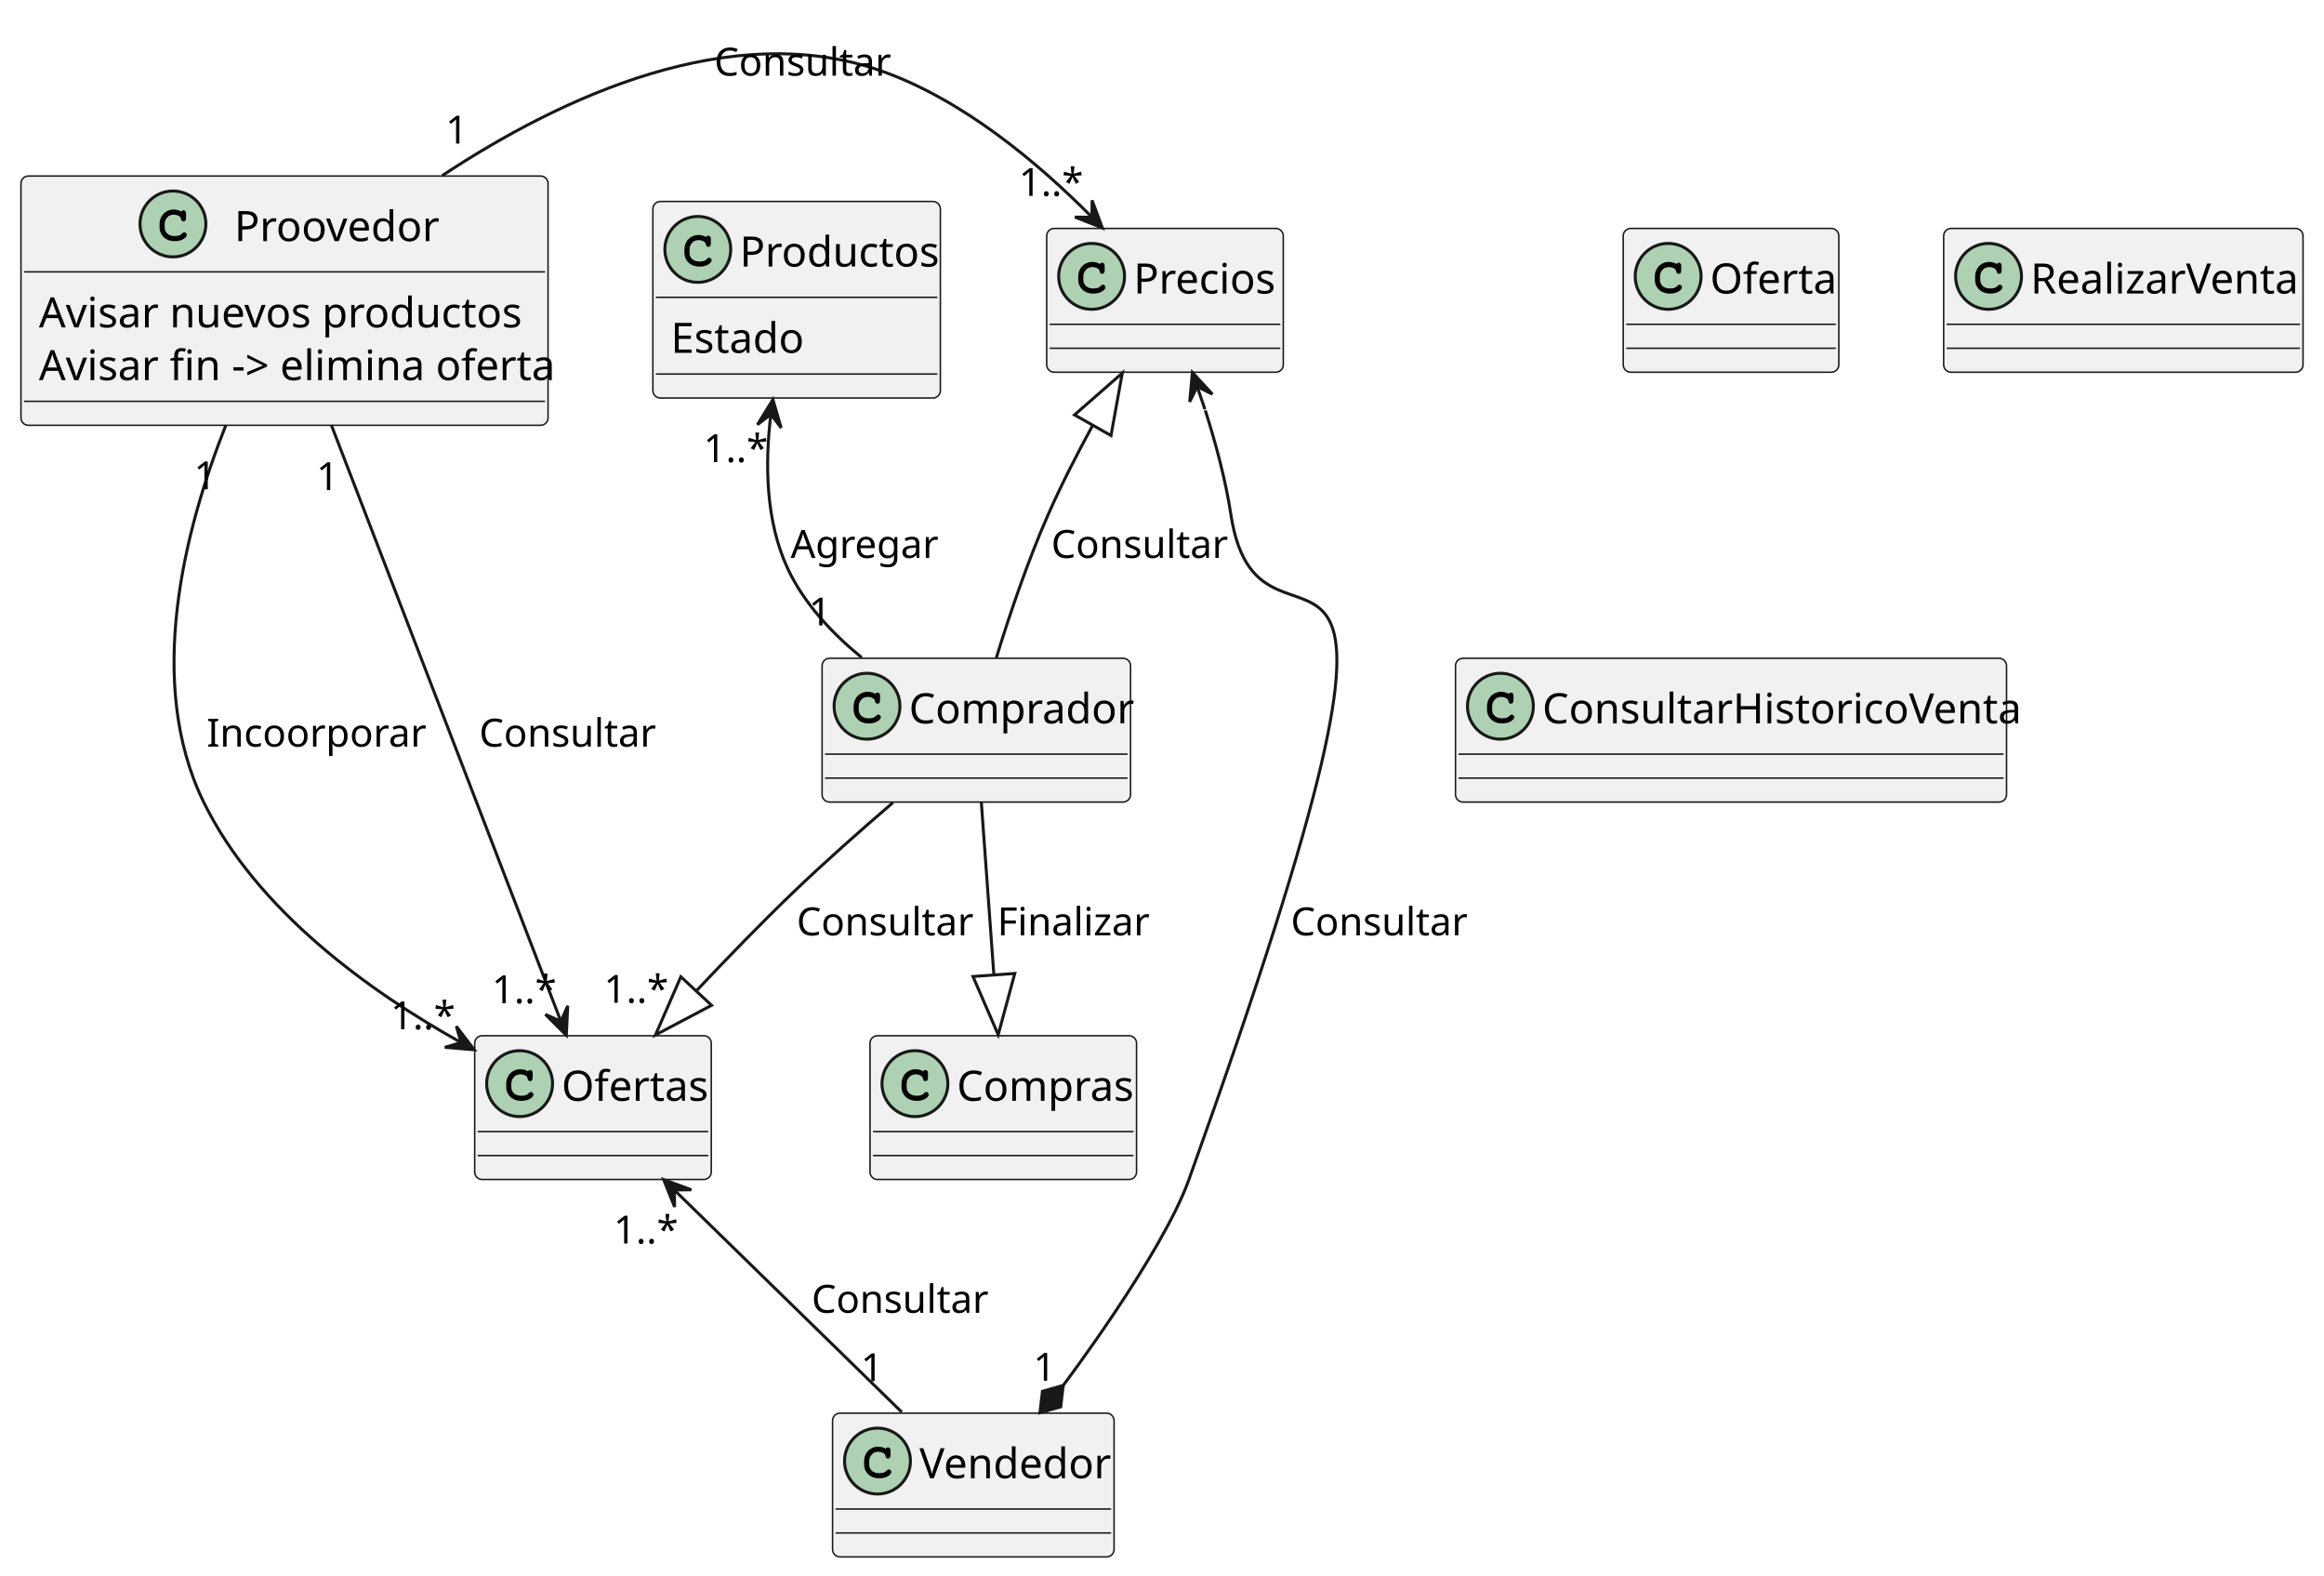
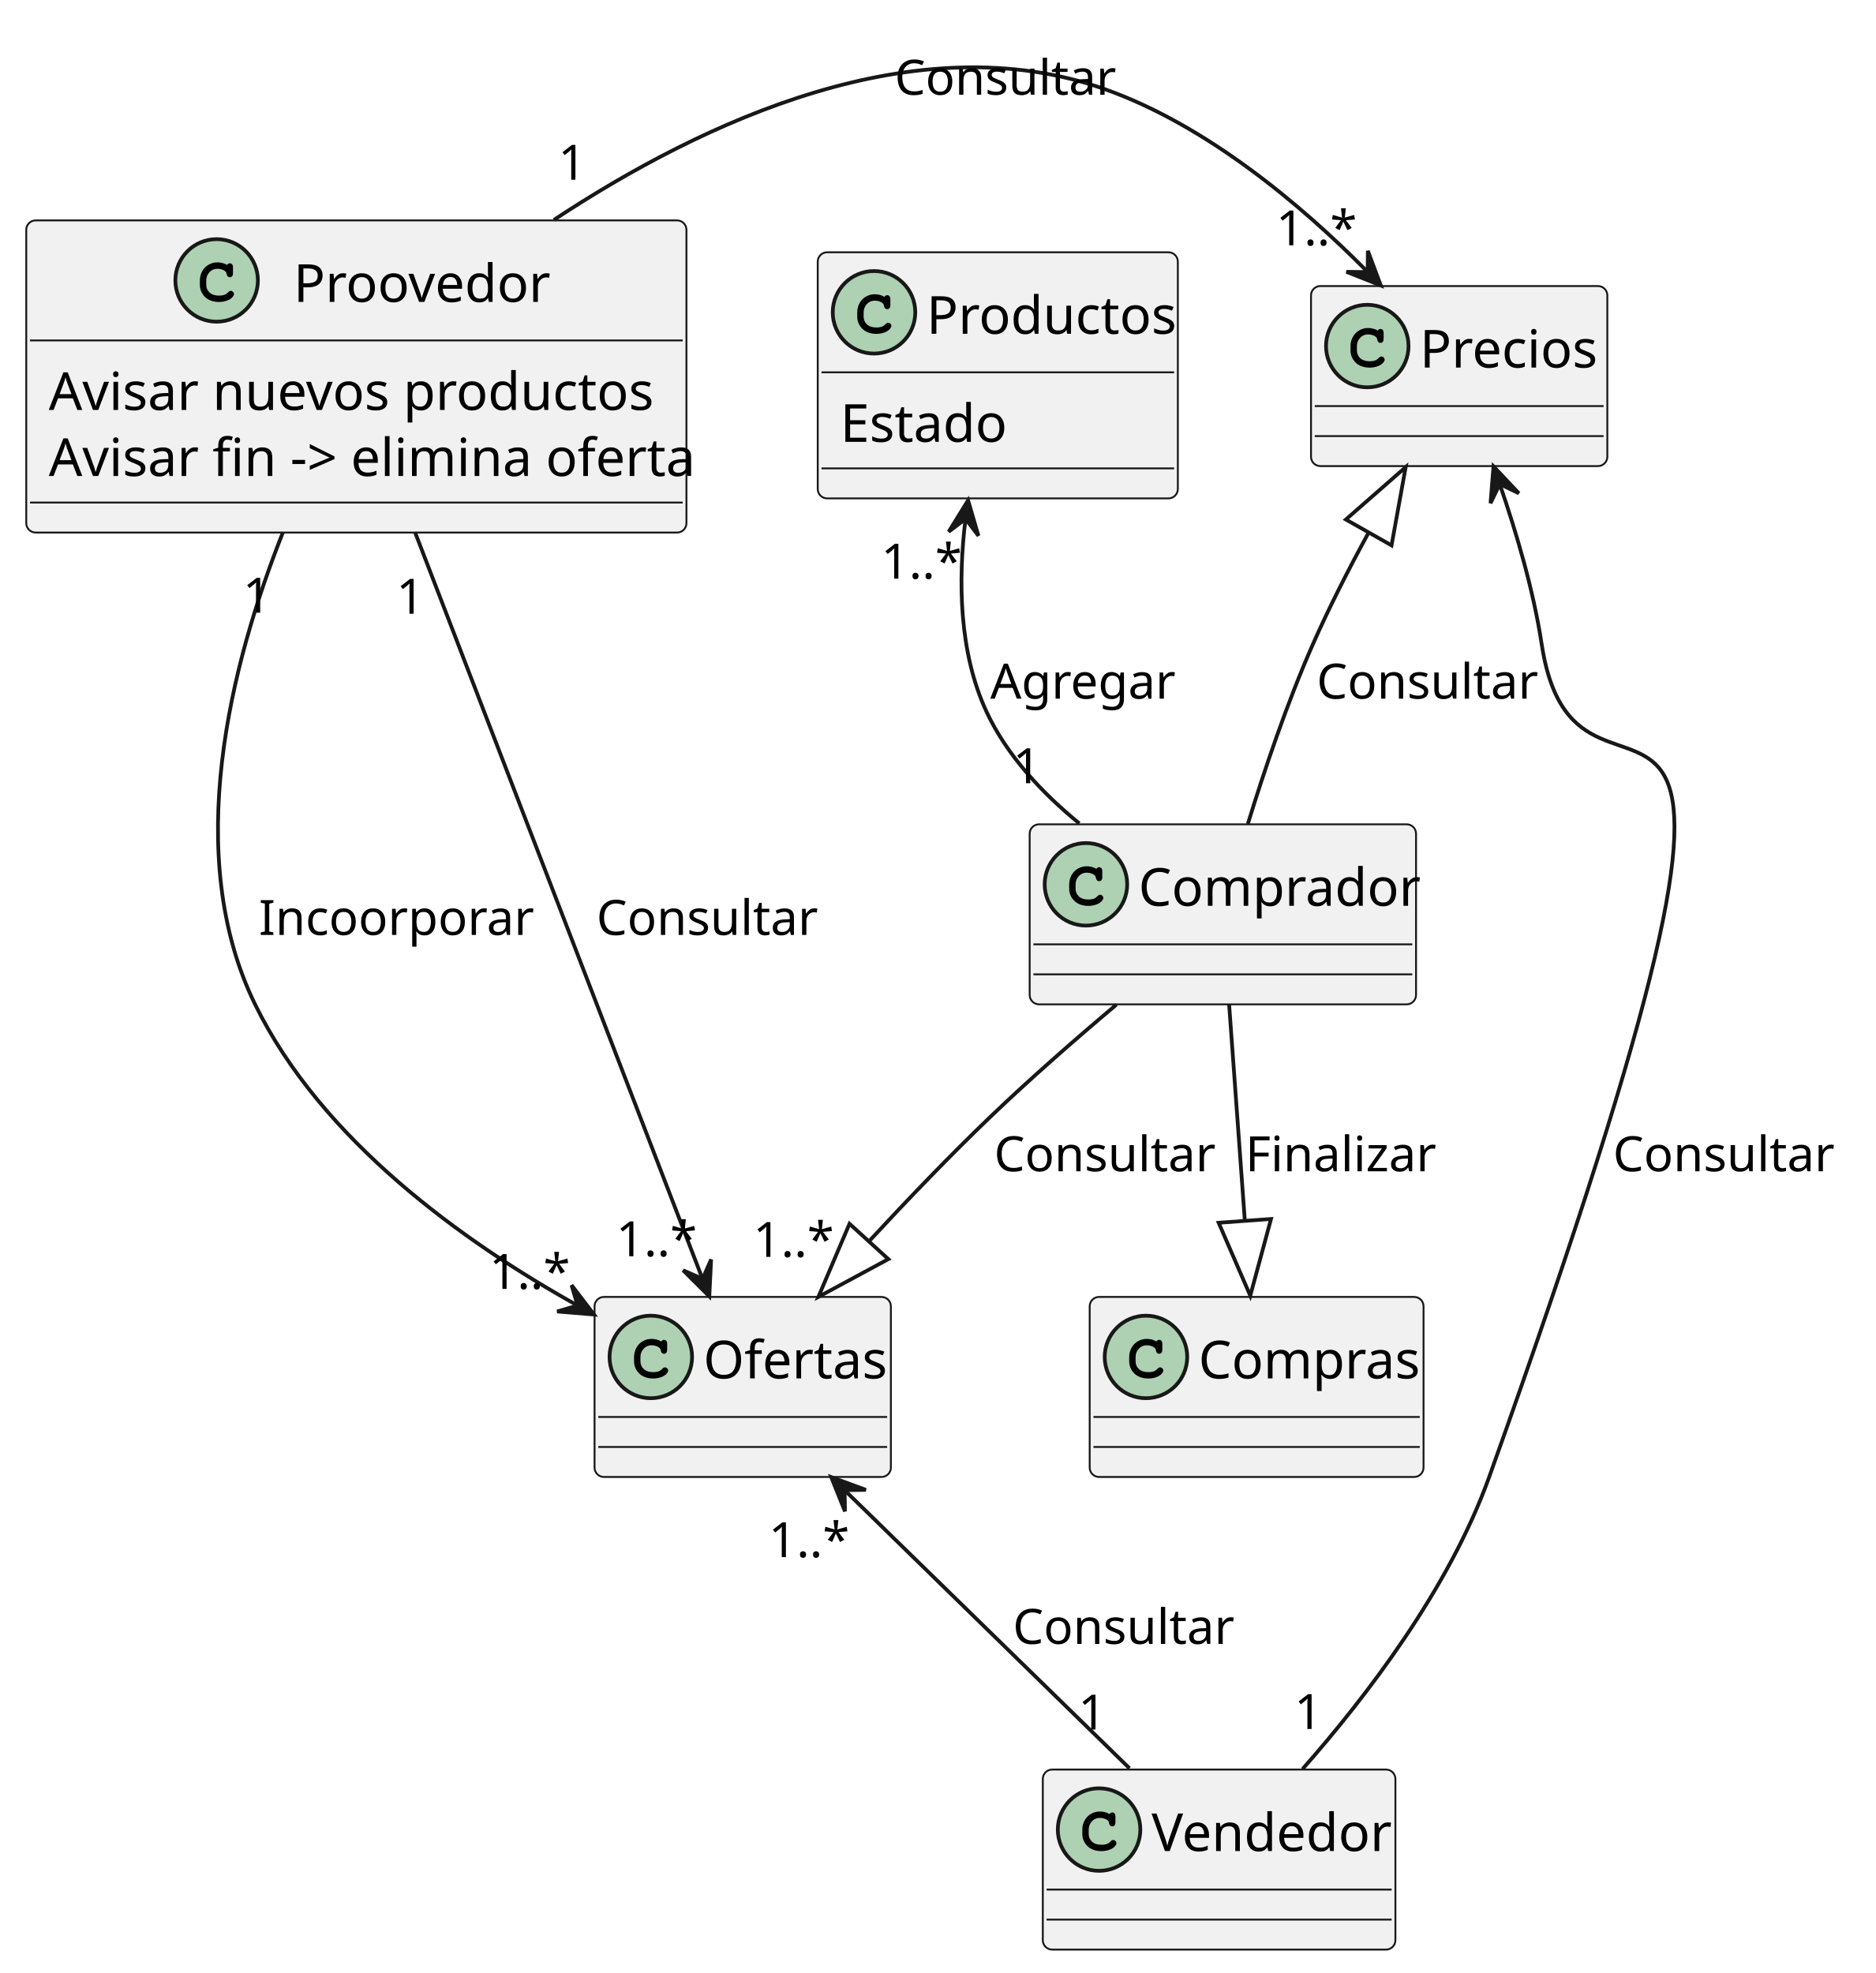
- <svg xmlns="http://www.w3.org/2000/svg" contentStyleType="text/css" height="526px" preserveAspectRatio="none" style="width:776px;height:526px;background:#FFFFFF;" version="1.1" viewBox="0 0 776 526" width="776px" zoomAndPan="magnify">
+ <svg xmlns="http://www.w3.org/2000/svg" contentStyleType="text/css" height="526px" preserveAspectRatio="none" style="width:500px;height:526px;background:#FFFFFF;" version="1.1" viewBox="0 0 500 526" width="500px" zoomAndPan="magnify">
  <defs />
  <g>
    <g id="elem_Proovedor">
      <rect codeLine="2" fill="#F1F1F1" height="83.219" id="Proovedor" rx="2.5" ry="2.5" style="stroke:#181818;stroke-width:0.5;" width="176" x="7" y="58.76" />
      <ellipse cx="57.75" cy="74.76" fill="#ADD1B2" rx="11" ry="11" style="stroke:#181818;stroke-width:1.0;" />
      <path d="M60.516,70.635 Q60.672,70.416 60.859,70.307 Q61.047,70.198 61.266,70.198 Q61.641,70.198 61.875,70.463 Q62.109,70.713 62.109,71.323 L62.109,72.776 Q62.109,73.385 61.875,73.651 Q61.641,73.916 61.266,73.916 Q60.922,73.916 60.719,73.713 Q60.516,73.526 60.406,73.01 Q60.359,72.651 60.172,72.463 Q59.844,72.088 59.234,71.869 Q58.625,71.651 58,71.651 Q57.234,71.651 56.594,71.979 Q55.969,72.307 55.469,73.057 Q54.984,73.807 54.984,74.838 L54.984,75.932 Q54.984,77.166 55.875,77.994 Q56.766,78.807 58.359,78.807 Q59.297,78.807 59.953,78.557 Q60.344,78.401 60.766,77.963 Q61.031,77.698 61.172,77.619 Q61.328,77.541 61.531,77.541 Q61.859,77.541 62.109,77.807 Q62.375,78.057 62.375,78.401 Q62.375,78.744 62.031,79.151 Q61.531,79.729 60.734,80.057 Q59.656,80.51 58.359,80.51 Q56.844,80.51 55.641,79.885 Q54.656,79.385 53.969,78.323 Q53.281,77.244 53.281,75.963 L53.281,74.807 Q53.281,73.479 53.891,72.338 Q54.516,71.182 55.609,70.573 Q56.703,69.948 57.938,69.948 Q58.672,69.948 59.312,70.119 Q59.969,70.276 60.516,70.635 Z " fill="#000000" />
      <text fill="#000000" font-family="sans-serif" font-size="14" lengthAdjust="spacing" textLength="66" x="78.25" y="80.489">Proovedor</text>
      <line style="stroke:#181818;stroke-width:0.5;" x1="8" x2="182" y1="90.76" y2="90.76" />
      <text fill="#000000" font-family="sans-serif" font-size="14" lengthAdjust="spacing" textLength="156" x="13" y="109.293">Avisar nuevos productos</text>
      <text fill="#000000" font-family="sans-serif" font-size="14" lengthAdjust="spacing" textLength="164" x="13" y="126.903">Avisar fin -&gt; elimina oferta</text>
      <line style="stroke:#181818;stroke-width:0.5;" x1="8" x2="182" y1="133.979" y2="133.979" />
    </g>
    <g id="elem_Productos">
      <rect codeLine="8" fill="#F1F1F1" height="65.609" id="Productos" rx="2.5" ry="2.5" style="stroke:#181818;stroke-width:0.5;" width="96" x="218" y="67.26" />
      <ellipse cx="233" cy="83.26" fill="#ADD1B2" rx="11" ry="11" style="stroke:#181818;stroke-width:1.0;" />
      <path d="M235.766,79.135 Q235.922,78.916 236.109,78.807 Q236.297,78.698 236.516,78.698 Q236.891,78.698 237.125,78.963 Q237.359,79.213 237.359,79.823 L237.359,81.276 Q237.359,81.885 237.125,82.151 Q236.891,82.416 236.516,82.416 Q236.172,82.416 235.969,82.213 Q235.766,82.026 235.656,81.51 Q235.609,81.151 235.422,80.963 Q235.094,80.588 234.484,80.369 Q233.875,80.151 233.25,80.151 Q232.484,80.151 231.844,80.479 Q231.219,80.807 230.719,81.557 Q230.234,82.307 230.234,83.338 L230.234,84.432 Q230.234,85.666 231.125,86.494 Q232.016,87.307 233.609,87.307 Q234.547,87.307 235.203,87.057 Q235.594,86.901 236.016,86.463 Q236.281,86.198 236.422,86.119 Q236.578,86.041 236.781,86.041 Q237.109,86.041 237.359,86.307 Q237.625,86.557 237.625,86.901 Q237.625,87.244 237.281,87.651 Q236.781,88.229 235.984,88.557 Q234.906,89.01 233.609,89.01 Q232.094,89.01 230.891,88.385 Q229.906,87.885 229.219,86.823 Q228.531,85.744 228.531,84.463 L228.531,83.307 Q228.531,81.979 229.141,80.838 Q229.766,79.682 230.859,79.073 Q231.953,78.448 233.188,78.448 Q233.922,78.448 234.562,78.619 Q235.219,78.776 235.766,79.135 Z " fill="#000000" />
      <text fill="#000000" font-family="sans-serif" font-size="14" lengthAdjust="spacing" textLength="64" x="247" y="88.989">Productos</text>
      <line style="stroke:#181818;stroke-width:0.5;" x1="219" x2="313" y1="99.26" y2="99.26" />
      <text fill="#000000" font-family="sans-serif" font-size="14" lengthAdjust="spacing" textLength="44" x="224" y="117.793">Estado</text>
      <line style="stroke:#181818;stroke-width:0.5;" x1="219" x2="313" y1="124.869" y2="124.869" />
-     </g>
-     <g id="elem_Oferta">
-       <rect codeLine="11" fill="#F1F1F1" height="48" id="Oferta" rx="2.5" ry="2.5" style="stroke:#181818;stroke-width:0.5;" width="72" x="542" y="76.26" />
-       <ellipse cx="557" cy="92.26" fill="#ADD1B2" rx="11" ry="11" style="stroke:#181818;stroke-width:1.0;" />
-       <path d="M559.766,88.135 Q559.922,87.916 560.109,87.807 Q560.297,87.698 560.516,87.698 Q560.891,87.698 561.125,87.963 Q561.359,88.213 561.359,88.823 L561.359,90.276 Q561.359,90.885 561.125,91.151 Q560.891,91.416 560.516,91.416 Q560.172,91.416 559.969,91.213 Q559.766,91.026 559.656,90.51 Q559.609,90.151 559.422,89.963 Q559.094,89.588 558.484,89.369 Q557.875,89.151 557.25,89.151 Q556.484,89.151 555.844,89.479 Q555.219,89.807 554.719,90.557 Q554.234,91.307 554.234,92.338 L554.234,93.432 Q554.234,94.666 555.125,95.494 Q556.016,96.307 557.609,96.307 Q558.547,96.307 559.203,96.057 Q559.594,95.901 560.016,95.463 Q560.281,95.198 560.422,95.119 Q560.578,95.041 560.781,95.041 Q561.109,95.041 561.359,95.307 Q561.625,95.557 561.625,95.901 Q561.625,96.244 561.281,96.651 Q560.781,97.229 559.984,97.557 Q558.906,98.01 557.609,98.01 Q556.094,98.01 554.891,97.385 Q553.906,96.885 553.219,95.823 Q552.531,94.744 552.531,93.463 L552.531,92.307 Q552.531,90.979 553.141,89.838 Q553.766,88.682 554.859,88.073 Q555.953,87.448 557.188,87.448 Q557.922,87.448 558.562,87.619 Q559.219,87.776 559.766,88.135 Z " fill="#000000" />
-       <text fill="#000000" font-family="sans-serif" font-size="14" lengthAdjust="spacing" textLength="40" x="571" y="97.989">Oferta</text>
-       <line style="stroke:#181818;stroke-width:0.5;" x1="543" x2="613" y1="108.26" y2="108.26" />
-       <line style="stroke:#181818;stroke-width:0.5;" x1="543" x2="613" y1="116.26" y2="116.26" />
-     </g>
-     <g id="elem_RealizarVenta">
-       <rect codeLine="14" fill="#F1F1F1" height="48" id="RealizarVenta" rx="2.5" ry="2.5" style="stroke:#181818;stroke-width:0.5;" width="120" x="649" y="76.26" />
-       <ellipse cx="664" cy="92.26" fill="#ADD1B2" rx="11" ry="11" style="stroke:#181818;stroke-width:1.0;" />
-       <path d="M666.766,88.135 Q666.922,87.916 667.109,87.807 Q667.297,87.698 667.516,87.698 Q667.891,87.698 668.125,87.963 Q668.359,88.213 668.359,88.823 L668.359,90.276 Q668.359,90.885 668.125,91.151 Q667.891,91.416 667.516,91.416 Q667.172,91.416 666.969,91.213 Q666.766,91.026 666.656,90.51 Q666.609,90.151 666.422,89.963 Q666.094,89.588 665.484,89.369 Q664.875,89.151 664.25,89.151 Q663.484,89.151 662.844,89.479 Q662.219,89.807 661.719,90.557 Q661.234,91.307 661.234,92.338 L661.234,93.432 Q661.234,94.666 662.125,95.494 Q663.016,96.307 664.609,96.307 Q665.547,96.307 666.203,96.057 Q666.594,95.901 667.016,95.463 Q667.281,95.198 667.422,95.119 Q667.578,95.041 667.781,95.041 Q668.109,95.041 668.359,95.307 Q668.625,95.557 668.625,95.901 Q668.625,96.244 668.281,96.651 Q667.781,97.229 666.984,97.557 Q665.906,98.01 664.609,98.01 Q663.094,98.01 661.891,97.385 Q660.906,96.885 660.219,95.823 Q659.531,94.744 659.531,93.463 L659.531,92.307 Q659.531,90.979 660.141,89.838 Q660.766,88.682 661.859,88.073 Q662.953,87.448 664.188,87.448 Q664.922,87.448 665.562,87.619 Q666.219,87.776 666.766,88.135 Z " fill="#000000" />
-       <text fill="#000000" font-family="sans-serif" font-size="14" lengthAdjust="spacing" textLength="88" x="678" y="97.989">RealizarVenta</text>
-       <line style="stroke:#181818;stroke-width:0.5;" x1="650" x2="768" y1="108.26" y2="108.26" />
-       <line style="stroke:#181818;stroke-width:0.5;" x1="650" x2="768" y1="116.26" y2="116.26" />
-     </g>
-     <g id="elem_ConsultarHistoricoVenta">
-       <rect codeLine="17" fill="#F1F1F1" height="48" id="ConsultarHistoricoVenta" rx="2.5" ry="2.5" style="stroke:#181818;stroke-width:0.5;" width="184" x="486" y="219.76" />
-       <ellipse cx="501" cy="235.76" fill="#ADD1B2" rx="11" ry="11" style="stroke:#181818;stroke-width:1.0;" />
-       <path d="M503.766,231.635 Q503.922,231.416 504.109,231.307 Q504.297,231.197 504.516,231.197 Q504.891,231.197 505.125,231.463 Q505.359,231.713 505.359,232.322 L505.359,233.776 Q505.359,234.385 505.125,234.651 Q504.891,234.916 504.516,234.916 Q504.172,234.916 503.969,234.713 Q503.766,234.526 503.656,234.01 Q503.609,233.651 503.422,233.463 Q503.094,233.088 502.484,232.869 Q501.875,232.651 501.25,232.651 Q500.484,232.651 499.844,232.979 Q499.219,233.307 498.719,234.057 Q498.234,234.807 498.234,235.838 L498.234,236.932 Q498.234,238.166 499.125,238.994 Q500.016,239.807 501.609,239.807 Q502.547,239.807 503.203,239.557 Q503.594,239.401 504.016,238.963 Q504.281,238.697 504.422,238.619 Q504.578,238.541 504.781,238.541 Q505.109,238.541 505.359,238.807 Q505.625,239.057 505.625,239.401 Q505.625,239.744 505.281,240.151 Q504.781,240.729 503.984,241.057 Q502.906,241.51 501.609,241.51 Q500.094,241.51 498.891,240.885 Q497.906,240.385 497.219,239.322 Q496.531,238.244 496.531,236.963 L496.531,235.807 Q496.531,234.479 497.141,233.338 Q497.766,232.182 498.859,231.572 Q499.953,230.947 501.188,230.947 Q501.922,230.947 502.562,231.119 Q503.219,231.276 503.766,231.635 Z " fill="#000000" />
-       <text fill="#000000" font-family="sans-serif" font-size="14" lengthAdjust="spacing" textLength="152" x="515" y="241.488">ConsultarHistoricoVenta</text>
-       <line style="stroke:#181818;stroke-width:0.5;" x1="487" x2="669" y1="251.76" y2="251.76" />
-       <line style="stroke:#181818;stroke-width:0.5;" x1="487" x2="669" y1="259.76" y2="259.76" />
    </g>
    <g id="elem_Compras">
      <rect fill="#F1F1F1" height="48" id="Compras" rx="2.5" ry="2.5" style="stroke:#181818;stroke-width:0.5;" width="89" x="290.5" y="345.76" />
      <ellipse cx="305.5" cy="361.76" fill="#ADD1B2" rx="11" ry="11" style="stroke:#181818;stroke-width:1.0;" />
      <path d="M308.266,357.635 Q308.422,357.416 308.609,357.307 Q308.797,357.197 309.016,357.197 Q309.391,357.197 309.625,357.463 Q309.859,357.713 309.859,358.322 L309.859,359.776 Q309.859,360.385 309.625,360.651 Q309.391,360.916 309.016,360.916 Q308.672,360.916 308.469,360.713 Q308.266,360.526 308.156,360.01 Q308.109,359.651 307.922,359.463 Q307.594,359.088 306.984,358.869 Q306.375,358.651 305.75,358.651 Q304.984,358.651 304.344,358.979 Q303.719,359.307 303.219,360.057 Q302.734,360.807 302.734,361.838 L302.734,362.932 Q302.734,364.166 303.625,364.994 Q304.516,365.807 306.109,365.807 Q307.047,365.807 307.703,365.557 Q308.094,365.401 308.516,364.963 Q308.781,364.697 308.922,364.619 Q309.078,364.541 309.281,364.541 Q309.609,364.541 309.859,364.807 Q310.125,365.057 310.125,365.401 Q310.125,365.744 309.781,366.151 Q309.281,366.729 308.484,367.057 Q307.406,367.51 306.109,367.51 Q304.594,367.51 303.391,366.885 Q302.406,366.385 301.719,365.322 Q301.031,364.244 301.031,362.963 L301.031,361.807 Q301.031,360.479 301.641,359.338 Q302.266,358.182 303.359,357.572 Q304.453,356.947 305.688,356.947 Q306.422,356.947 307.062,357.119 Q307.719,357.276 308.266,357.635 Z " fill="#000000" />
      <text fill="#000000" font-family="sans-serif" font-size="14" lengthAdjust="spacing" textLength="57" x="319.5" y="367.488">Compras</text>
      <line style="stroke:#181818;stroke-width:0.5;" x1="291.5" x2="378.5" y1="377.76" y2="377.76" />
      <line style="stroke:#181818;stroke-width:0.5;" x1="291.5" x2="378.5" y1="385.76" y2="385.76" />
    </g>
    <g id="elem_Comprador">
      <rect fill="#F1F1F1" height="48" id="Comprador" rx="2.5" ry="2.5" style="stroke:#181818;stroke-width:0.5;" width="103" x="274.5" y="219.76" />
      <ellipse cx="289.5" cy="235.76" fill="#ADD1B2" rx="11" ry="11" style="stroke:#181818;stroke-width:1.0;" />
      <path d="M292.266,231.635 Q292.422,231.416 292.609,231.307 Q292.797,231.197 293.016,231.197 Q293.391,231.197 293.625,231.463 Q293.859,231.713 293.859,232.322 L293.859,233.776 Q293.859,234.385 293.625,234.651 Q293.391,234.916 293.016,234.916 Q292.672,234.916 292.469,234.713 Q292.266,234.526 292.156,234.01 Q292.109,233.651 291.922,233.463 Q291.594,233.088 290.984,232.869 Q290.375,232.651 289.75,232.651 Q288.984,232.651 288.344,232.979 Q287.719,233.307 287.219,234.057 Q286.734,234.807 286.734,235.838 L286.734,236.932 Q286.734,238.166 287.625,238.994 Q288.516,239.807 290.109,239.807 Q291.047,239.807 291.703,239.557 Q292.094,239.401 292.516,238.963 Q292.781,238.697 292.922,238.619 Q293.078,238.541 293.281,238.541 Q293.609,238.541 293.859,238.807 Q294.125,239.057 294.125,239.401 Q294.125,239.744 293.781,240.151 Q293.281,240.729 292.484,241.057 Q291.406,241.51 290.109,241.51 Q288.594,241.51 287.391,240.885 Q286.406,240.385 285.719,239.322 Q285.031,238.244 285.031,236.963 L285.031,235.807 Q285.031,234.479 285.641,233.338 Q286.266,232.182 287.359,231.572 Q288.453,230.947 289.688,230.947 Q290.422,230.947 291.062,231.119 Q291.719,231.276 292.266,231.635 Z " fill="#000000" />
      <text fill="#000000" font-family="sans-serif" font-size="14" lengthAdjust="spacing" textLength="71" x="303.5" y="241.488">Comprador</text>
      <line style="stroke:#181818;stroke-width:0.5;" x1="275.5" x2="376.5" y1="251.76" y2="251.76" />
      <line style="stroke:#181818;stroke-width:0.5;" x1="275.5" x2="376.5" y1="259.76" y2="259.76" />
    </g>
    <g id="elem_Ofertas">
      <rect fill="#F1F1F1" height="48" id="Ofertas" rx="2.5" ry="2.5" style="stroke:#181818;stroke-width:0.5;" width="79" x="158.5" y="345.76" />
      <ellipse cx="173.5" cy="361.76" fill="#ADD1B2" rx="11" ry="11" style="stroke:#181818;stroke-width:1.0;" />
      <path d="M176.266,357.635 Q176.422,357.416 176.609,357.307 Q176.797,357.197 177.016,357.197 Q177.391,357.197 177.625,357.463 Q177.859,357.713 177.859,358.322 L177.859,359.776 Q177.859,360.385 177.625,360.651 Q177.391,360.916 177.016,360.916 Q176.672,360.916 176.469,360.713 Q176.266,360.526 176.156,360.01 Q176.109,359.651 175.922,359.463 Q175.594,359.088 174.984,358.869 Q174.375,358.651 173.75,358.651 Q172.984,358.651 172.344,358.979 Q171.719,359.307 171.219,360.057 Q170.734,360.807 170.734,361.838 L170.734,362.932 Q170.734,364.166 171.625,364.994 Q172.516,365.807 174.109,365.807 Q175.047,365.807 175.703,365.557 Q176.094,365.401 176.516,364.963 Q176.781,364.697 176.922,364.619 Q177.078,364.541 177.281,364.541 Q177.609,364.541 177.859,364.807 Q178.125,365.057 178.125,365.401 Q178.125,365.744 177.781,366.151 Q177.281,366.729 176.484,367.057 Q175.406,367.51 174.109,367.51 Q172.594,367.51 171.391,366.885 Q170.406,366.385 169.719,365.322 Q169.031,364.244 169.031,362.963 L169.031,361.807 Q169.031,360.479 169.641,359.338 Q170.266,358.182 171.359,357.572 Q172.453,356.947 173.688,356.947 Q174.422,356.947 175.062,357.119 Q175.719,357.276 176.266,357.635 Z " fill="#000000" />
      <text fill="#000000" font-family="sans-serif" font-size="14" lengthAdjust="spacing" textLength="47" x="187.5" y="367.488">Ofertas</text>
      <line style="stroke:#181818;stroke-width:0.5;" x1="159.5" x2="236.5" y1="377.76" y2="377.76" />
      <line style="stroke:#181818;stroke-width:0.5;" x1="159.5" x2="236.5" y1="385.76" y2="385.76" />
    </g>
    <g id="elem_Precios">
      <rect fill="#F1F1F1" height="48" id="Precios" rx="2.5" ry="2.5" style="stroke:#181818;stroke-width:0.5;" width="79" x="349.5" y="76.26" />
      <ellipse cx="364.5" cy="92.26" fill="#ADD1B2" rx="11" ry="11" style="stroke:#181818;stroke-width:1.0;" />
      <path d="M367.266,88.135 Q367.422,87.916 367.609,87.807 Q367.797,87.698 368.016,87.698 Q368.391,87.698 368.625,87.963 Q368.859,88.213 368.859,88.823 L368.859,90.276 Q368.859,90.885 368.625,91.151 Q368.391,91.416 368.016,91.416 Q367.672,91.416 367.469,91.213 Q367.266,91.026 367.156,90.51 Q367.109,90.151 366.922,89.963 Q366.594,89.588 365.984,89.369 Q365.375,89.151 364.75,89.151 Q363.984,89.151 363.344,89.479 Q362.719,89.807 362.219,90.557 Q361.734,91.307 361.734,92.338 L361.734,93.432 Q361.734,94.666 362.625,95.494 Q363.516,96.307 365.109,96.307 Q366.047,96.307 366.703,96.057 Q367.094,95.901 367.516,95.463 Q367.781,95.198 367.922,95.119 Q368.078,95.041 368.281,95.041 Q368.609,95.041 368.859,95.307 Q369.125,95.557 369.125,95.901 Q369.125,96.244 368.781,96.651 Q368.281,97.229 367.484,97.557 Q366.406,98.01 365.109,98.01 Q363.594,98.01 362.391,97.385 Q361.406,96.885 360.719,95.823 Q360.031,94.744 360.031,93.463 L360.031,92.307 Q360.031,90.979 360.641,89.838 Q361.266,88.682 362.359,88.073 Q363.453,87.448 364.688,87.448 Q365.422,87.448 366.062,87.619 Q366.719,87.776 367.266,88.135 Z " fill="#000000" />
      <text fill="#000000" font-family="sans-serif" font-size="14" lengthAdjust="spacing" textLength="47" x="378.5" y="97.989">Precios</text>
      <line style="stroke:#181818;stroke-width:0.5;" x1="350.5" x2="427.5" y1="108.26" y2="108.26" />
      <line style="stroke:#181818;stroke-width:0.5;" x1="350.5" x2="427.5" y1="116.26" y2="116.26" />
    </g>
    <g id="elem_Vendedor">
      <rect fill="#F1F1F1" height="48" id="Vendedor" rx="2.5" ry="2.5" style="stroke:#181818;stroke-width:0.5;" width="94" x="278" y="471.76" />
      <ellipse cx="293" cy="487.76" fill="#ADD1B2" rx="11" ry="11" style="stroke:#181818;stroke-width:1.0;" />
      <path d="M295.766,483.635 Q295.922,483.416 296.109,483.307 Q296.297,483.197 296.516,483.197 Q296.891,483.197 297.125,483.463 Q297.359,483.713 297.359,484.322 L297.359,485.776 Q297.359,486.385 297.125,486.651 Q296.891,486.916 296.516,486.916 Q296.172,486.916 295.969,486.713 Q295.766,486.526 295.656,486.01 Q295.609,485.651 295.422,485.463 Q295.094,485.088 294.484,484.869 Q293.875,484.651 293.25,484.651 Q292.484,484.651 291.844,484.979 Q291.219,485.307 290.719,486.057 Q290.234,486.807 290.234,487.838 L290.234,488.932 Q290.234,490.166 291.125,490.994 Q292.016,491.807 293.609,491.807 Q294.547,491.807 295.203,491.557 Q295.594,491.401 296.016,490.963 Q296.281,490.697 296.422,490.619 Q296.578,490.541 296.781,490.541 Q297.109,490.541 297.359,490.807 Q297.625,491.057 297.625,491.401 Q297.625,491.744 297.281,492.151 Q296.781,492.729 295.984,493.057 Q294.906,493.51 293.609,493.51 Q292.094,493.51 290.891,492.885 Q289.906,492.385 289.219,491.322 Q288.531,490.244 288.531,488.963 L288.531,487.807 Q288.531,486.479 289.141,485.338 Q289.766,484.182 290.859,483.572 Q291.953,482.947 293.188,482.947 Q293.922,482.947 294.562,483.119 Q295.219,483.276 295.766,483.635 Z " fill="#000000" />
      <text fill="#000000" font-family="sans-serif" font-size="14" lengthAdjust="spacing" textLength="62" x="307" y="493.488">Vendedor</text>
      <line style="stroke:#181818;stroke-width:0.5;" x1="279" x2="371" y1="503.76" y2="503.76" />
      <line style="stroke:#181818;stroke-width:0.5;" x1="279" x2="371" y1="511.76" y2="511.76" />
    </g>
    <g id="link_Comprador_Compras">
-       <path codeLine="21" d="M327.67,267.79 C328.85,283.96 330.45,306.07 331.86,325.48 " fill="none" id="Comprador-to-Compras" style="stroke:#181818;stroke-width:1.0;" />
+       <path codeLine="13" d="M327.67,267.79 C328.85,283.96 330.45,306.07 331.86,325.48 " fill="none" id="Comprador-to-Compras" style="stroke:#181818;stroke-width:1.0;" />
      <polygon fill="none" points="338.84,324.98,333.31,345.43,324.88,325.99,338.84,324.98" style="stroke:#181818;stroke-width:1.0;" />
-       <text fill="#000000" font-family="sans-serif" font-size="13" lengthAdjust="spacing" textLength="49" x="333" y="312.255">Finalizar</text>
+       <text fill="#000000" font-family="sans-serif" font-size="13" lengthAdjust="spacing" textLength="49" x="332" y="312.255">Finalizar</text>
    </g>
    <g id="link_Comprador_Ofertas">
-       <path codeLine="22" d="M298.16,267.94 C287.57,277.02 275.53,287.66 265,297.76 C254.24,308.09 242.96,319.71 232.78,330.51 " fill="none" id="Comprador-to-Ofertas" style="stroke:#181818;stroke-width:1.0;" />
-       <polygon fill="none" points="237.6,335.61,218.87,345.5,227.34,326.08,237.6,335.61" style="stroke:#181818;stroke-width:1.0;" />
-       <text fill="#000000" font-family="sans-serif" font-size="13" lengthAdjust="spacing" textLength="55" x="266" y="312.255">Consultar</text>
-       <text fill="#000000" font-family="sans-serif" font-size="13" lengthAdjust="spacing" textLength="20" x="201.655" y="334.774">1..*</text>
+       <path codeLine="14" d="M297.62,267.84 C286.85,276.91 274.63,287.57 264,297.76 C253.23,308.09 242,319.79 231.92,330.66 " fill="none" id="Comprador-to-Ofertas" style="stroke:#181818;stroke-width:1.0;" />
+       <polygon fill="none" points="236.82,335.68,218.17,345.75,226.47,326.25,236.82,335.68" style="stroke:#181818;stroke-width:1.0;" />
+       <text fill="#000000" font-family="sans-serif" font-size="13" lengthAdjust="spacing" textLength="55" x="265" y="312.255">Consultar</text>
+       <text fill="#000000" font-family="sans-serif" font-size="13" lengthAdjust="spacing" textLength="20" x="200.776" y="335.088">1..*</text>
    </g>
    <g id="link_Precios_Comprador">
-       <path codeLine="23" d="M364.72,142.24 C359.53,151.76 354.31,161.98 350,171.76 C343.12,187.35 336.99,205.58 332.66,219.66 " fill="none" id="Precios-backto-Comprador" style="stroke:#181818;stroke-width:1.0;" />
+       <path codeLine="15" d="M364.72,142.24 C359.53,151.76 354.31,161.98 350,171.76 C343.12,187.35 336.99,205.58 332.66,219.66 " fill="none" id="Precios-backto-Comprador" style="stroke:#181818;stroke-width:1.0;" />
      <polygon fill="none" points="358.79,138.5,374.74,124.54,370.97,145.4,358.79,138.5" style="stroke:#181818;stroke-width:1.0;" />
      <text fill="#000000" font-family="sans-serif" font-size="13" lengthAdjust="spacing" textLength="55" x="351" y="186.255">Consultar</text>
    </g>
    <g id="link_Productos_Comprador">
-       <path codeLine="24" d="M257.39,138.39 C255.39,154.83 255.65,173.97 263,189.76 C268.43,201.42 277.83,211.43 287.73,219.52 " fill="none" id="Productos-backto-Comprador" style="stroke:#181818;stroke-width:1.0;" />
+       <path codeLine="16" d="M257.39,138.39 C255.39,154.83 255.65,173.97 263,189.76 C268.43,201.42 277.83,211.43 287.73,219.52 " fill="none" id="Productos-backto-Comprador" style="stroke:#181818;stroke-width:1.0;" />
      <polygon fill="#181818" points="258.08,133.38,252.908,141.762,257.409,138.335,260.836,142.835,258.08,133.38" style="stroke:#181818;stroke-width:1.0;" />
      <text fill="#000000" font-family="sans-serif" font-size="13" lengthAdjust="spacing" textLength="45" x="264" y="186.255">Agregar</text>
      <text fill="#000000" font-family="sans-serif" font-size="13" lengthAdjust="spacing" textLength="20" x="234.888" y="154.266">1..*</text>
      <text fill="#000000" font-family="sans-serif" font-size="13" lengthAdjust="spacing" textLength="7" x="270.026" y="208.799">1</text>
    </g>
    <g id="link_Proovedor_Precios">
-       <path codeLine="25" d="M147.65,58.63 C187.71,32.18 244.32,6 294.5,23.76 C321.69,33.39 346.78,54.54 364.27,72.16 " fill="none" id="Proovedor-to-Precios" style="stroke:#181818;stroke-width:1.0;" />
+       <path codeLine="17" d="M147.65,58.63 C187.71,32.18 244.32,6 294.5,23.76 C321.69,33.39 346.78,54.54 364.27,72.16 " fill="none" id="Proovedor-to-Precios" style="stroke:#181818;stroke-width:1.0;" />
      <polygon fill="#181818" points="368.1,76.1,364.658,66.872,364.6,72.529,358.944,72.472,368.1,76.1" style="stroke:#181818;stroke-width:1.0;" />
      <text fill="#000000" font-family="sans-serif" font-size="13" lengthAdjust="spacing" textLength="55" x="238.5" y="25.255">Consultar</text>
      <text fill="#000000" font-family="sans-serif" font-size="13" lengthAdjust="spacing" textLength="7" x="148.791" y="47.916">1</text>
      <text fill="#000000" font-family="sans-serif" font-size="13" lengthAdjust="spacing" textLength="20" x="340.182" y="65.399">1..*</text>
    </g>
    <g id="link_Proovedor_Ofertas">
-       <path codeLine="26" d="M110.64,141.89 C131.81,196.85 169.01,293.48 187.27,340.91 " fill="none" id="Proovedor-to-Ofertas" style="stroke:#181818;stroke-width:1.0;" />
+       <path codeLine="18" d="M110.64,141.89 C131.81,196.85 169.01,293.48 187.27,340.91 " fill="none" id="Proovedor-to-Ofertas" style="stroke:#181818;stroke-width:1.0;" />
      <polygon fill="#181818" points="189.09,345.61,189.576,335.773,187.287,340.946,182.114,338.657,189.09,345.61" style="stroke:#181818;stroke-width:1.0;" />
-       <text fill="#000000" font-family="sans-serif" font-size="13" lengthAdjust="spacing" textLength="55" x="160" y="249.255">Consultar</text>
+       <text fill="#000000" font-family="sans-serif" font-size="13" lengthAdjust="spacing" textLength="55" x="159" y="249.255">Consultar</text>
      <text fill="#000000" font-family="sans-serif" font-size="13" lengthAdjust="spacing" textLength="7" x="105.651" y="163.616">1</text>
      <text fill="#000000" font-family="sans-serif" font-size="13" lengthAdjust="spacing" textLength="20" x="164.244" y="334.912">1..*</text>
    </g>
    <g id="link_Ofertas_Proovedor">
-       <path codeLine="27" d="M153.94,348.03 C123.64,331.13 85.78,304.09 68,267.76 C48.5,227.91 61.53,176.92 75.43,141.92 " fill="none" id="Ofertas-backto-Proovedor" style="stroke:#181818;stroke-width:1.0;" />
+       <path codeLine="19" d="M153.94,348.03 C123.64,331.13 85.78,304.09 68,267.76 C48.5,227.91 61.53,176.92 75.43,141.92 " fill="none" id="Ofertas-backto-Proovedor" style="stroke:#181818;stroke-width:1.0;" />
      <polygon fill="#181818" points="158.35,350.45,152.375,342.621,153.964,348.05,148.535,349.639,158.35,350.45" style="stroke:#181818;stroke-width:1.0;" />
      <text fill="#000000" font-family="sans-serif" font-size="13" lengthAdjust="spacing" textLength="64" x="69" y="249.255">Incoorporar</text>
      <text fill="#000000" font-family="sans-serif" font-size="13" lengthAdjust="spacing" textLength="20" x="130.437" y="343.621">1..*</text>
      <text fill="#000000" font-family="sans-serif" font-size="13" lengthAdjust="spacing" textLength="7" x="64.753" y="163.34">1</text>
    </g>
    <g id="link_Precios_Vendedor">
-       <path codeLine="28" d="M402.45,136.99 C405.95,147.98 409.24,160.23 411,171.76 C421.15,238.37 493.11,125.41 397,393.76 C388.04,418.79 355.019,462.493 355.019,462.493 " fill="none" id="Precios-Vendedor" style="stroke:#181818;stroke-width:1.0;" />
-       <polygon fill="#181818" points="347.24,471.63,354.175,469.654,355.019,462.493,348.084,464.468,347.24,471.63" style="stroke:#181818;stroke-width:1.0;" />
-       <polygon fill="#181818" points="398.15,124.34,397.249,134.148,399.754,129.076,404.826,131.581,398.15,124.34" style="stroke:#181818;stroke-width:1.0;" />
-       <line style="stroke:#181818;stroke-width:1.0;" x1="399.754" x2="402.33" y1="129.076" y2="136.65" />
-       <text fill="#000000" font-family="sans-serif" font-size="13" lengthAdjust="spacing" textLength="55" x="431" y="312.255">Consultar</text>
+       <path codeLine="20" d="M399.88,129.27 C404.27,142.02 408.82,157.44 411,171.76 C421.15,238.37 493.11,125.41 397,393.76 C386.33,423.56 364.17,452.44 347.24,471.63 " fill="none" id="Precios-backto-Vendedor" style="stroke:#181818;stroke-width:1.0;" />
+       <polygon fill="#181818" points="398.15,124.34,397.361,134.157,399.808,129.057,404.908,131.504,398.15,124.34" style="stroke:#181818;stroke-width:1.0;" />
+       <text fill="#000000" font-family="sans-serif" font-size="13" lengthAdjust="spacing" textLength="55" x="430" y="312.255">Consultar</text>
      <text fill="#000000" font-family="sans-serif" font-size="13" lengthAdjust="spacing" textLength="7" x="345.042" y="460.937">1</text>
    </g>
    <g id="link_Ofertas_Vendedor">
-       <path codeLine="29" d="M225.41,397.52 C247.95,419.53 279.58,450.41 301.11,471.43 " fill="none" id="Ofertas-backto-Vendedor" style="stroke:#181818;stroke-width:1.0;" />
+       <path codeLine="21" d="M225.41,397.52 C247.95,419.53 279.58,450.41 301.11,471.43 " fill="none" id="Ofertas-backto-Vendedor" style="stroke:#181818;stroke-width:1.0;" />
      <polygon fill="#181818" points="221.59,393.79,225.255,402.932,225.175,397.275,230.832,397.195,221.59,393.79" style="stroke:#181818;stroke-width:1.0;" />
-       <text fill="#000000" font-family="sans-serif" font-size="13" lengthAdjust="spacing" textLength="55" x="271" y="438.255">Consultar</text>
+       <text fill="#000000" font-family="sans-serif" font-size="13" lengthAdjust="spacing" textLength="55" x="270" y="438.255">Consultar</text>
      <text fill="#000000" font-family="sans-serif" font-size="13" lengthAdjust="spacing" textLength="20" x="204.903" y="415.135">1..*</text>
      <text fill="#000000" font-family="sans-serif" font-size="13" lengthAdjust="spacing" textLength="7" x="287.434" y="461.087">1</text>
    </g>
  </g>
</svg>
